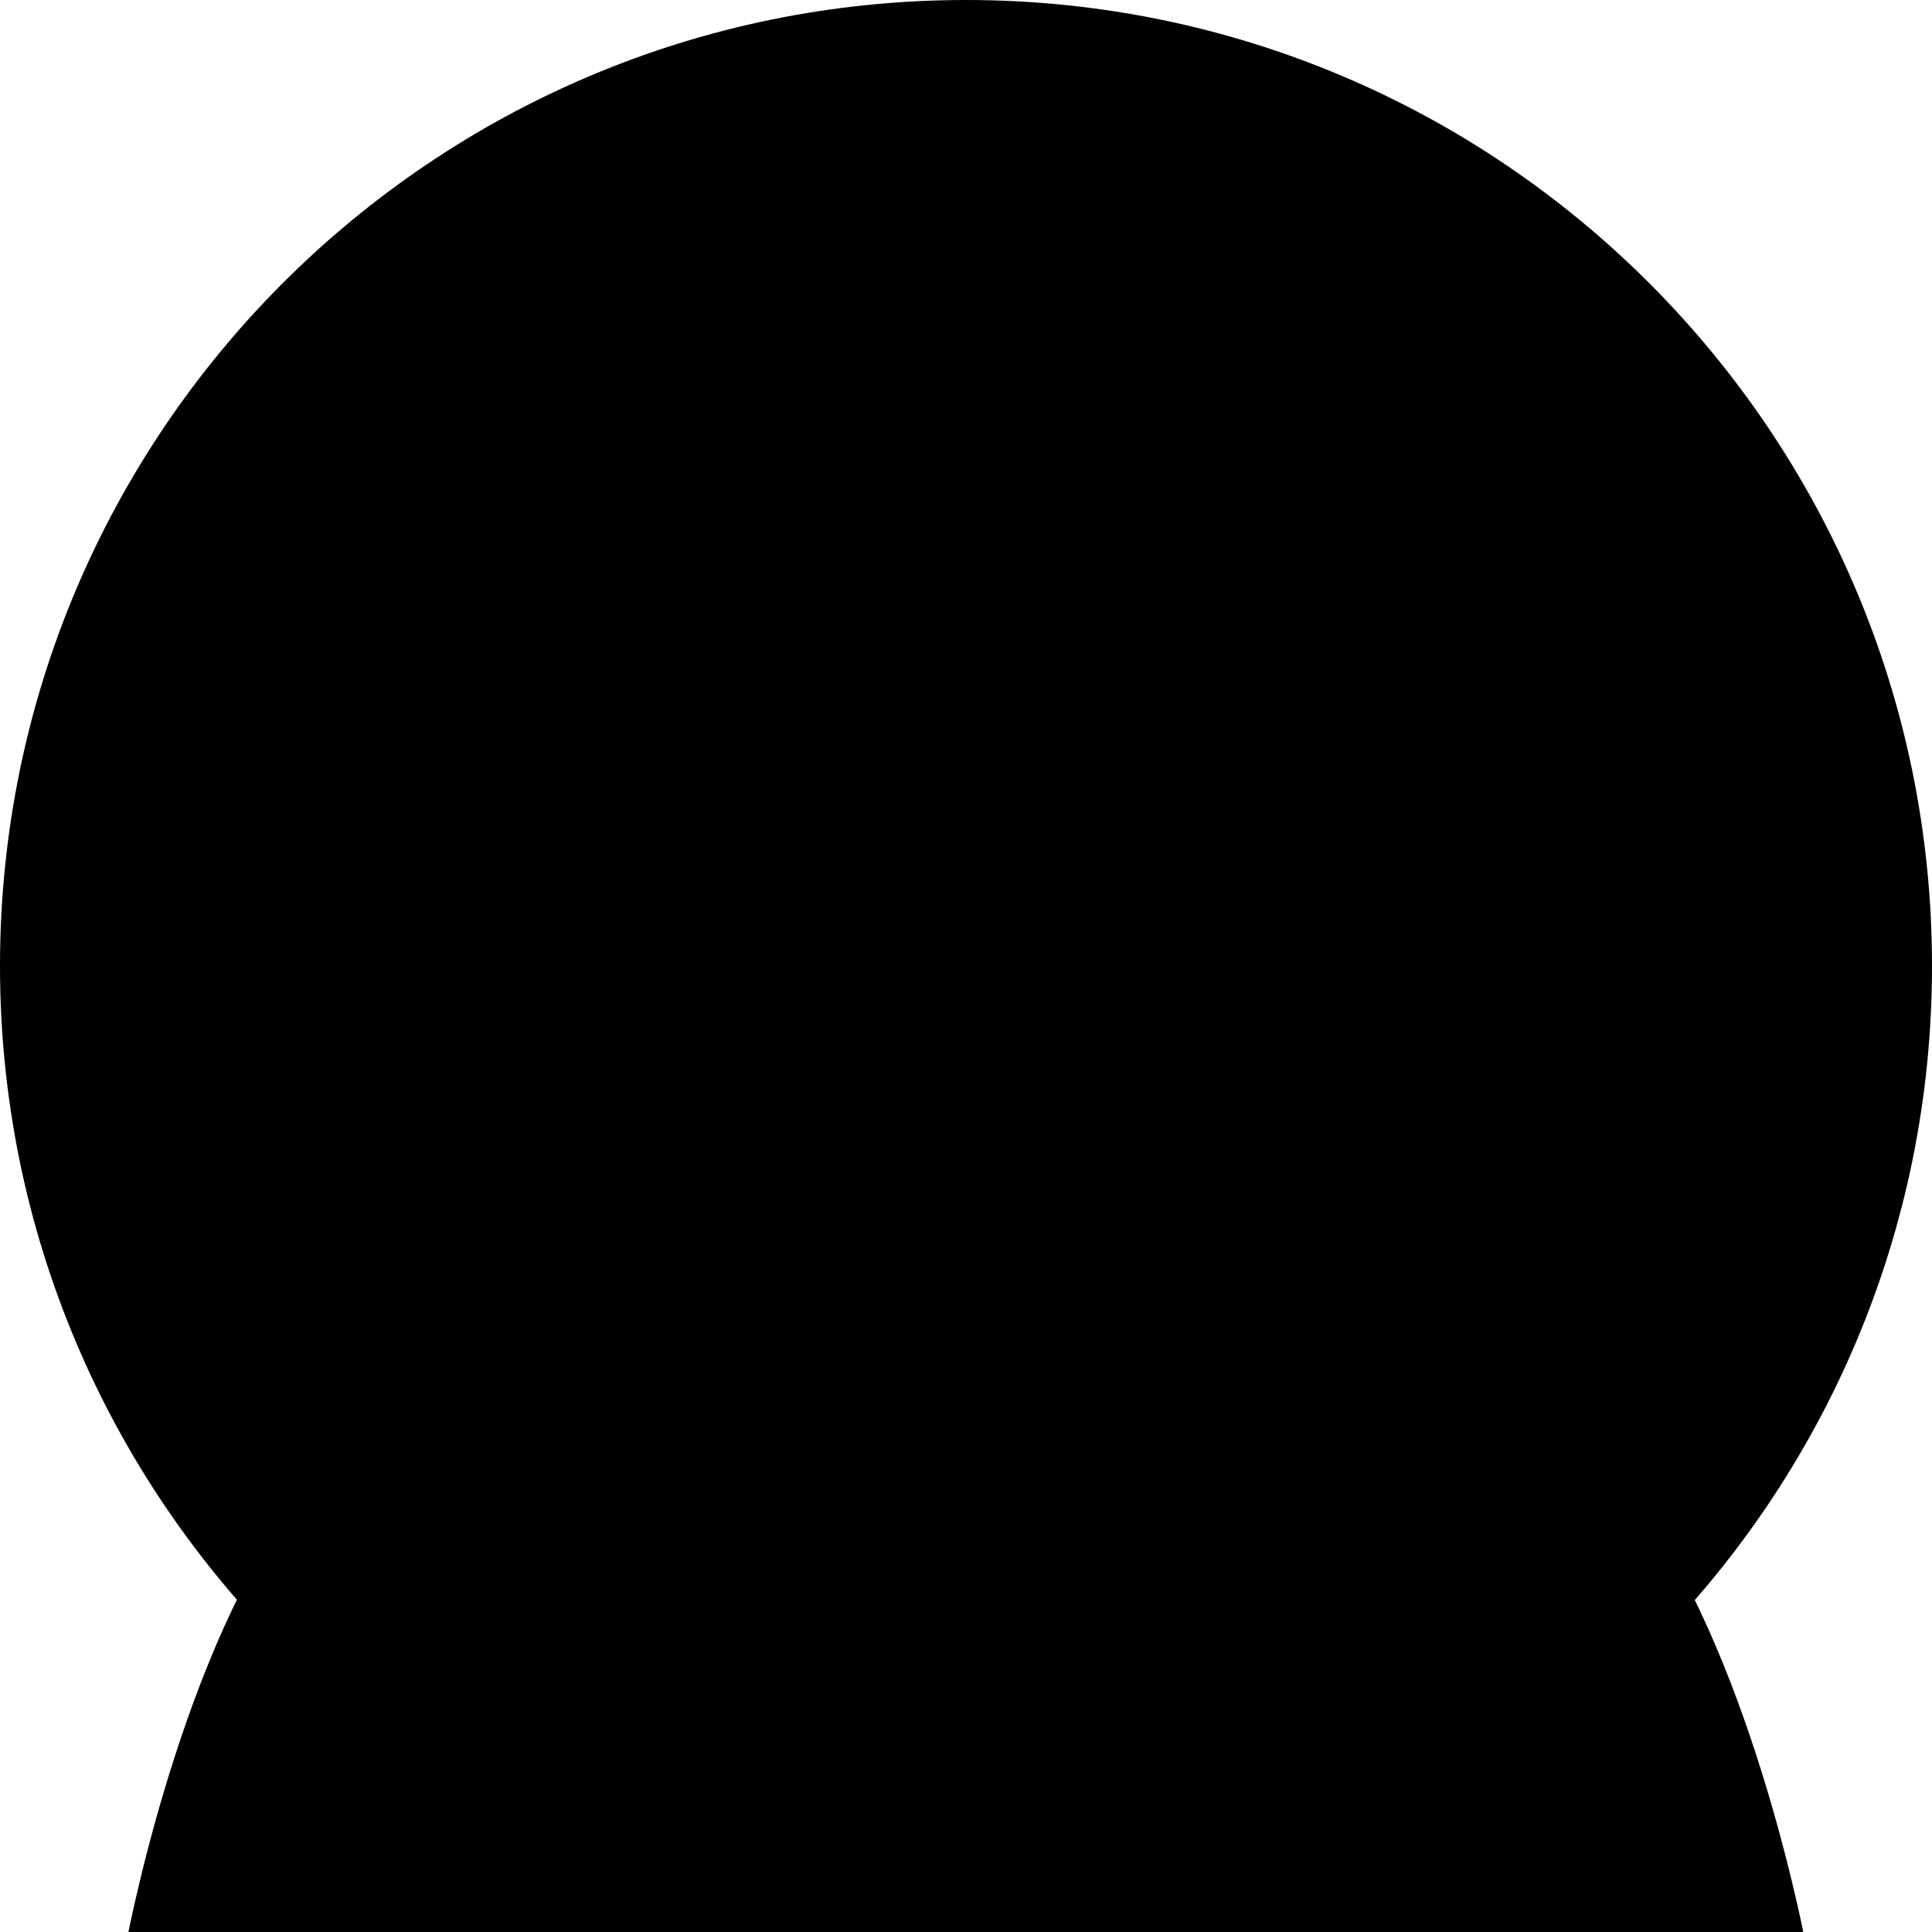
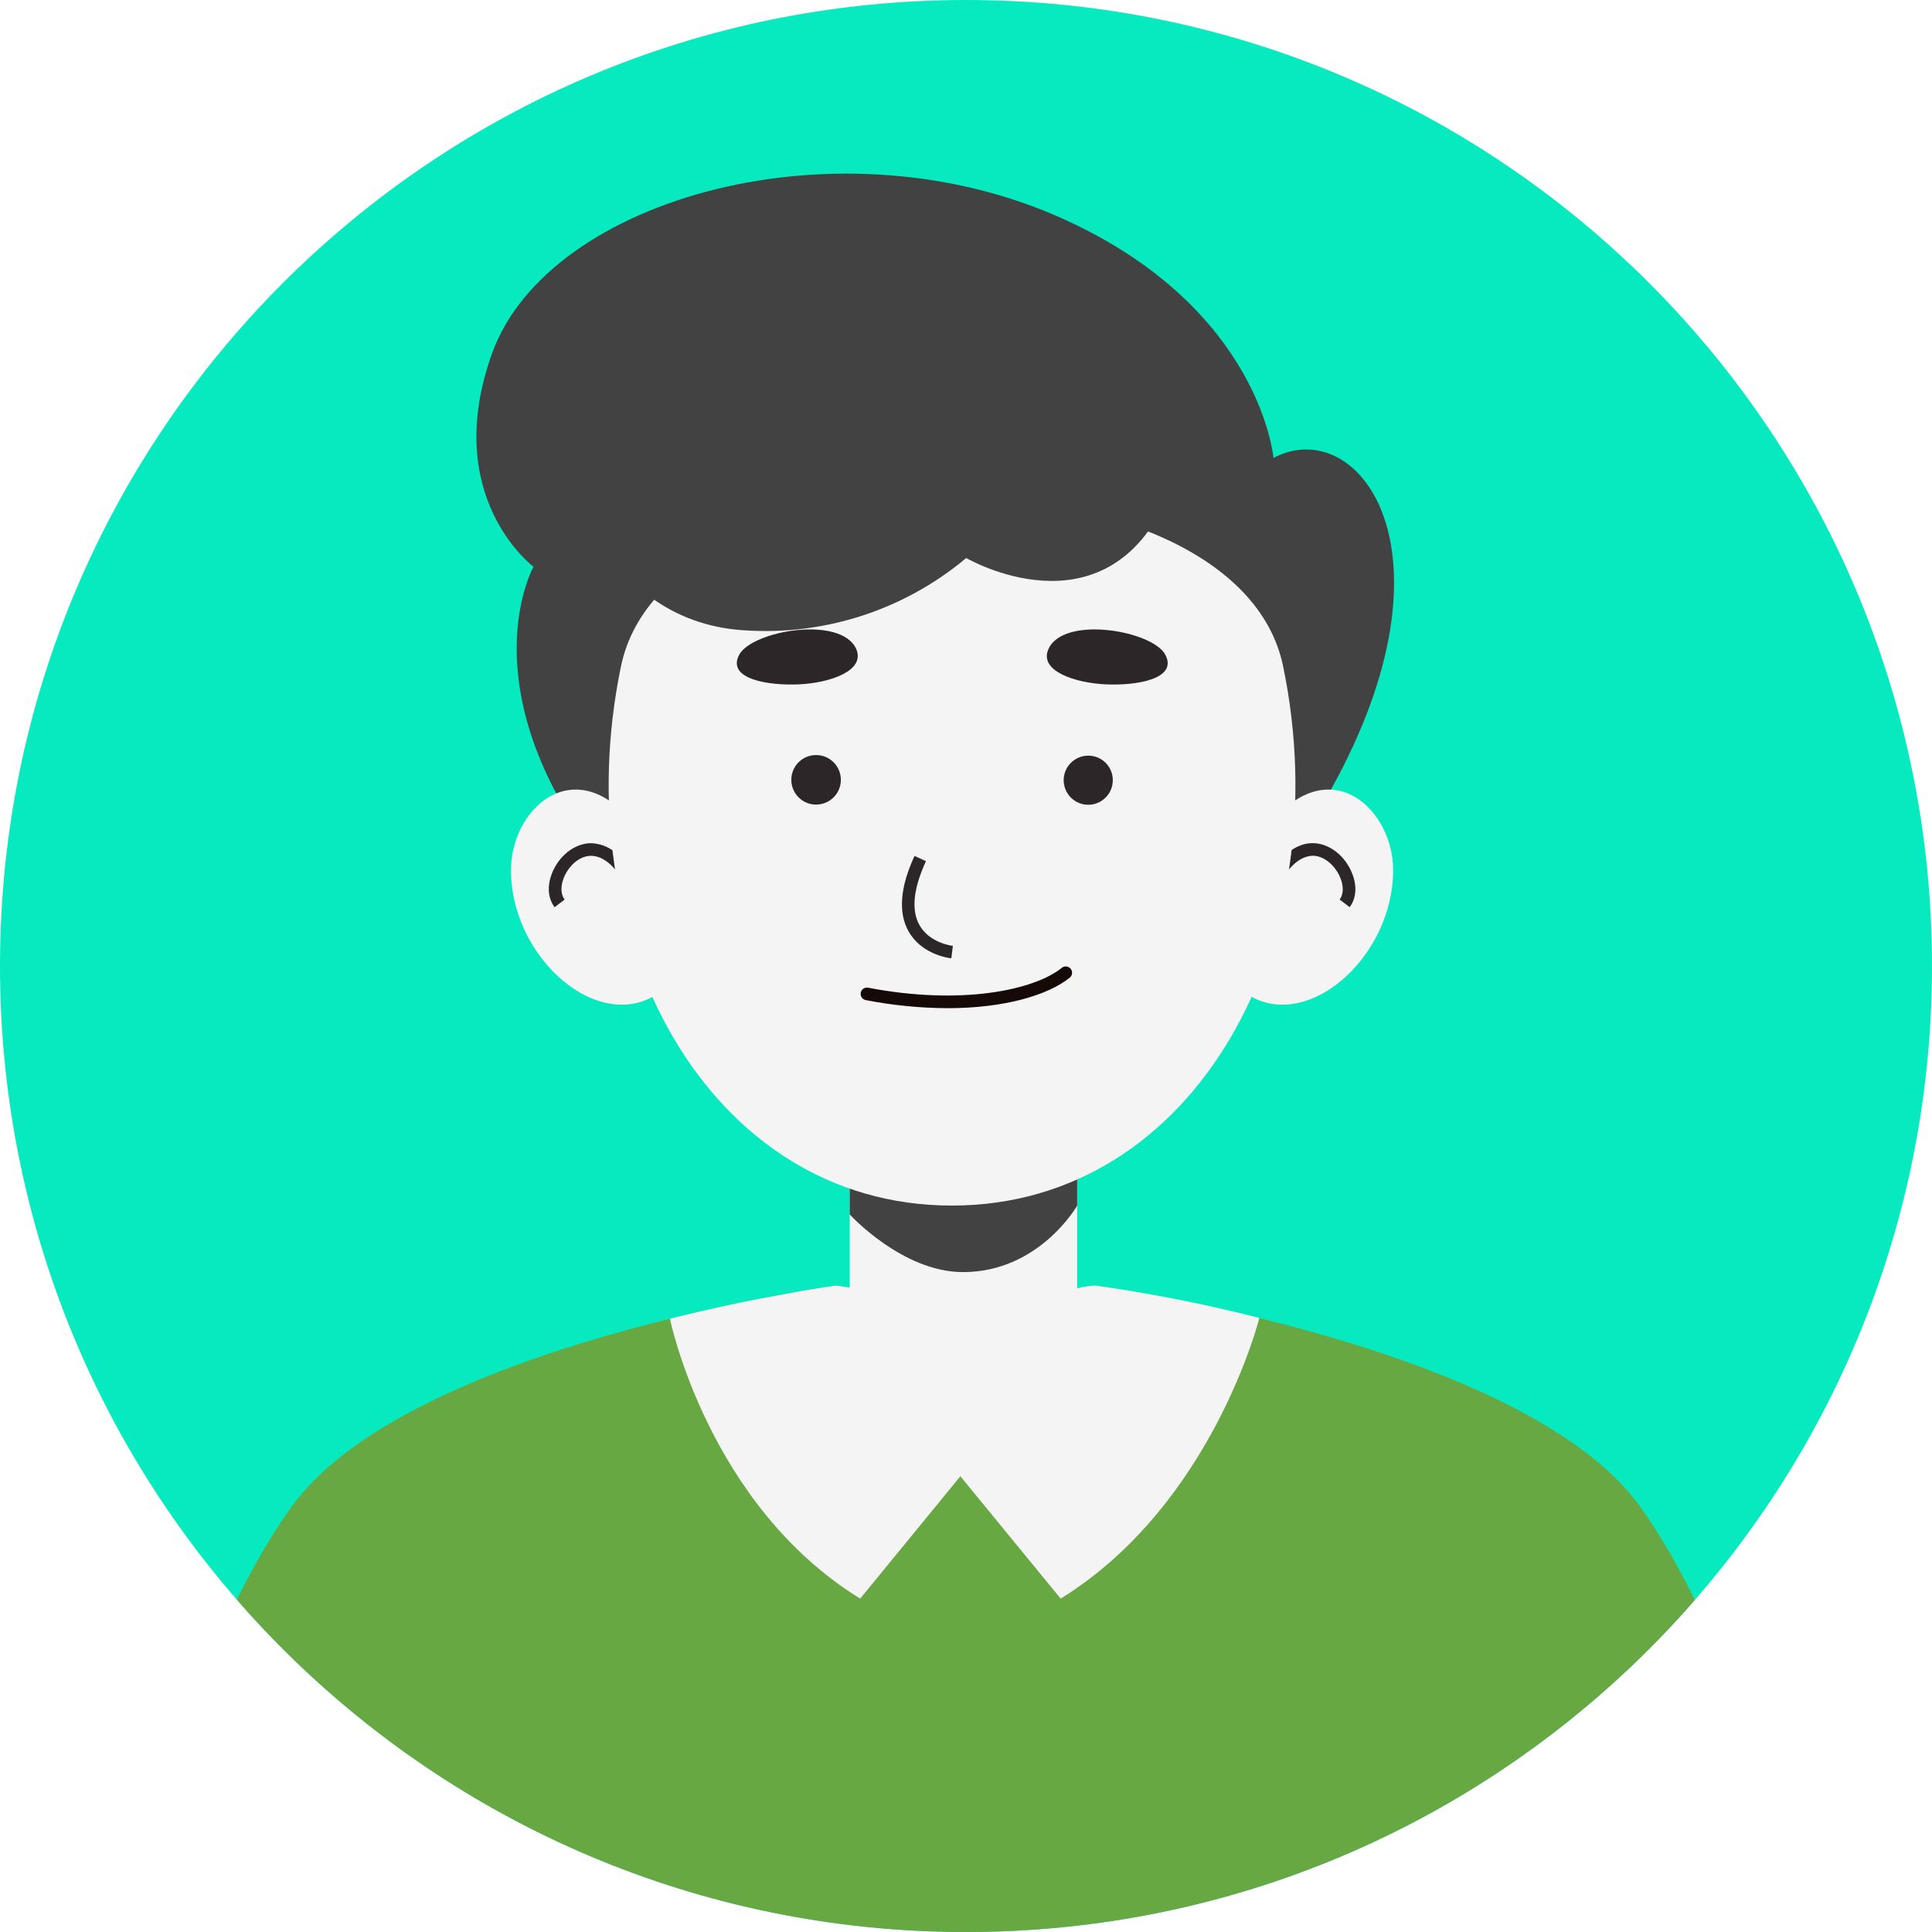
<svg xmlns="http://www.w3.org/2000/svg" id="_레이어_2" viewBox="0 0 480 480">
  <defs>
    <style>.cls-1{fill:none;}.cls-2{clip-path:url(#clippath);}.cls-3,.cls-4{fill:#f4f4f4;}.cls-5{fill:#67a843;}.cls-6{fill:#150a08;}.cls-7{fill:#07eabf;}.cls-8{fill:#424242;}.cls-9{fill:#2d2629;}.cls-4{isolation:isolate;opacity:.5;}</style>
    <clipPath id="clippath">
-       <circle className="cls-1" cx="240" cy="240" r="240" />
+       <circle class="cls-1" cx="240" cy="240" r="240" />
    </clipPath>
  </defs>
  <g id="_레이어_1-2">
    <g id="_그룹_80">
      <g id="Layer_1-2">
-         <circle id="_타원_76" className="cls-7" cx="240" cy="240" r="240" />
+         <circle id="_타원_76" class="cls-7" cx="240" cy="240" r="240" />
        <g id="_그룹_37">
-           <g className="cls-2">
+           <g class="cls-2">
            <g id="_그룹_36">
              <g id="_그룹_35">
-                 <path id="_패스_70" className="cls-8" d="M330.66,196.18c33.04-59.44,6.85-93.55-14.27-82.41,0,0-3.13-36.89-51.62-59.1-56-25.72-128.34-5.66-142.45,32.94-13.01,35.89,10.23,53.19,10.23,53.19,0,0-14.39,25.69,10.23,64.14,24.62,38.45,173.2,17.87,187.88-8.76Z" />
-                 <path id="_패스_71" className="cls-5" d="M449.02,484.96H30.93s12.51-70.14,41.42-110.5c28.91-40.35,135.38-55.06,135.38-55.06l32.26,4.97,32.19-4.97s106.69,14.7,135.44,55.1,41.39,110.46,41.39,110.46Z" />
-                 <path id="_패스_72" className="cls-3" d="M207.74,319.39s-3.13,.41-8.23,1.28l-10.79,2c-9.39,1.75-22.28,4.95-22.28,4.95,0,0,9.39,46.21,47.27,69.55l25.62-31.29v-33.82l-28.38-12.2-3.22-.47Z" />
-                 <path id="_패스_73" className="cls-3" d="M267.62,320.08c1.5-.39,3.05-.62,4.6-.69,13.69,1.95,27.27,4.64,40.67,8.04,0,0-11.61,46.4-49.37,69.74l-25.75-31.41v-33.69l29.84-11.99Z" />
-                 <path id="_패스_74" className="cls-3" d="M239.27,355h0c-15.52-.09-28.07-12.64-28.16-28.16v-54.29h56.5v54.13c-.01,15.64-12.7,28.32-28.34,28.32Z" />
-                 <path id="_패스_75" className="cls-8" d="M267.62,266.3v33.23s-9.39,16.52-28.35,16.52c-15.11,0-28.16-14.33-28.16-14.33v-35.41h56.5Z" />
-                 <path id="_패스_76" className="cls-3" d="M160.05,208.17c-15.33-23.28-33.1-8.32-33.1,8.04,0,23.71,25.75,44.14,40.45,27.12s-7.35-35.17-7.35-35.17Z" />
+                 <path id="_패스_70" class="cls-8" d="M330.66,196.18c33.04-59.44,6.85-93.55-14.27-82.41,0,0-3.13-36.89-51.62-59.1-56-25.72-128.34-5.66-142.45,32.94-13.01,35.89,10.23,53.19,10.23,53.19,0,0-14.39,25.69,10.23,64.14,24.62,38.45,173.2,17.87,187.88-8.76Z" />
+                 <path id="_패스_71" class="cls-5" d="M449.02,484.96H30.93s12.51-70.14,41.42-110.5c28.91-40.35,135.38-55.06,135.38-55.06l32.26,4.97,32.19-4.97s106.69,14.7,135.44,55.1,41.39,110.46,41.39,110.46Z" />
+                 <path id="_패스_72" class="cls-3" d="M207.74,319.39s-3.13,.41-8.23,1.28l-10.79,2c-9.39,1.75-22.28,4.95-22.28,4.95,0,0,9.39,46.21,47.27,69.55l25.62-31.29v-33.82l-28.38-12.2-3.22-.47Z" />
+                 <path id="_패스_73" class="cls-3" d="M267.62,320.08c1.5-.39,3.05-.62,4.6-.69,13.69,1.95,27.27,4.64,40.67,8.04,0,0-11.61,46.4-49.37,69.74l-25.75-31.41v-33.69l29.84-11.99Z" />
+                 <path id="_패스_74" class="cls-3" d="M239.27,355h0c-15.52-.09-28.07-12.64-28.16-28.16v-54.29h56.5v54.13c-.01,15.64-12.7,28.32-28.34,28.32Z" />
+                 <path id="_패스_75" class="cls-8" d="M267.62,266.3v33.23s-9.39,16.52-28.35,16.52c-15.11,0-28.16-14.33-28.16-14.33v-35.41h56.5Z" />
+                 <path id="_패스_76" class="cls-3" d="M160.05,208.17c-15.33-23.28-33.1-8.32-33.1,8.04,0,23.71,25.75,44.14,40.45,27.12s-7.35-35.17-7.35-35.17Z" />
                <g id="_그룹_31">
-                   <path id="_패스_77" className="cls-9" d="M137.79,225.39c-1.82-2.39-1.92-5.86-.27-9.29,1.9-3.94,5.51-6.53,9.21-6.61,3.01,.08,7.4,1.41,11.36,8.8l-2.76,1.48c-2.54-4.75-5.56-7.14-8.53-7.15-3.08,.07-5.41,2.65-6.46,4.84-1.11,2.31-1.14,4.62-.06,6.03l-2.49,1.9Z" />
+                   <path id="_패스_77" class="cls-9" d="M137.79,225.39c-1.82-2.39-1.92-5.86-.27-9.29,1.9-3.94,5.51-6.53,9.21-6.61,3.01,.08,7.4,1.41,11.36,8.8l-2.76,1.48c-2.54-4.75-5.56-7.14-8.53-7.15-3.08,.07-5.41,2.65-6.46,4.84-1.11,2.31-1.14,4.62-.06,6.03l-2.49,1.9Z" />
                </g>
-                 <path id="_패스_78" className="cls-3" d="M313.05,208.17c15.3-23.28,33.07-8.32,33.07,8.04,0,23.71-25.72,44.14-40.42,27.12s7.35-35.17,7.35-35.17Z" />
+                 <path id="_패스_78" class="cls-3" d="M313.05,208.17c15.3-23.28,33.07-8.32,33.07,8.04,0,23.71-25.72,44.14-40.42,27.12s7.35-35.17,7.35-35.17Z" />
                <g id="_그룹_32">
-                   <path id="_패스_79" className="cls-9" d="M335.32,225.38l-2.49-1.89c1.07-1.4,1.03-3.71-.1-6.02-1.16-2.38-3.63-4.81-6.53-4.86-3,.05-5.93,2.42-8.42,7.14l-2.77-1.46c3.89-7.37,8.41-8.88,11.24-8.81,3.72,.06,7.37,2.66,9.29,6.62,1.67,3.42,1.59,6.89-.22,9.28Z" />
+                   <path id="_패스_79" class="cls-9" d="M335.32,225.38l-2.49-1.89c1.07-1.4,1.03-3.71-.1-6.02-1.16-2.38-3.63-4.81-6.53-4.86-3,.05-5.93,2.42-8.42,7.14l-2.77-1.46c3.89-7.37,8.41-8.88,11.24-8.81,3.72,.06,7.37,2.66,9.29,6.62,1.67,3.42,1.59,6.89-.22,9.28Z" />
                </g>
-                 <path id="_패스_80" className="cls-3" d="M236.46,299.52c-60.51,0-96.3-66.17-82.16-134.06,11.67-55.94,152.8-55.94,164.47,0,14.14,67.89-21.74,134.1-82.32,134.06Z" />
-                 <path id="_패스_81" className="cls-4" d="M228.39,231.54c6.26,3.13,20.27-3.6,20.56,0s-7.45,6.82-10.26,6.82-10.29-6.82-10.29-6.82Z" />
+                 <path id="_패스_80" class="cls-3" d="M236.46,299.52c-60.51,0-96.3-66.17-82.16-134.06,11.67-55.94,152.8-55.94,164.47,0,14.14,67.89-21.74,134.1-82.32,134.06Z" />
+                 <path id="_패스_81" class="cls-4" d="M228.39,231.54c6.26,3.13,20.27-3.6,20.56,0s-7.45,6.82-10.26,6.82-10.29-6.82-10.29-6.82Z" />
                <g id="_그룹_33">
-                   <path id="_패스_82" className="cls-9" d="M236.36,238.1c-1.24-.15-7.56-1.2-10.66-6.76-2.58-4.64-2.07-10.93,1.51-18.69l2.84,1.31c-3.14,6.8-3.69,12.14-1.62,15.86,2.41,4.33,7.71,5.11,8.31,5.18l-.39,3.1Z" />
+                   <path id="_패스_82" class="cls-9" d="M236.36,238.1c-1.24-.15-7.56-1.2-10.66-6.76-2.58-4.64-2.07-10.93,1.51-18.69l2.84,1.31c-3.14,6.8-3.69,12.14-1.62,15.86,2.41,4.33,7.71,5.11,8.31,5.18l-.39,3.1Z" />
                </g>
                <g id="_그룹_34">
-                   <path id="_패스_83" className="cls-6" d="M235.42,250.48c-6.82-.03-13.62-.7-20.32-2.01-.85-.16-1.41-.98-1.25-1.83,.16-.85,.98-1.41,1.83-1.25h0c23.26,4.46,41.24,.58,48.1-4.91,.66-.56,1.65-.47,2.21,.19,.56,.66,.47,1.65-.19,2.21-.02,.02-.04,.03-.06,.05-5.35,4.27-16.06,7.55-30.32,7.55Z" />
+                   <path id="_패스_83" class="cls-6" d="M235.42,250.48c-6.82-.03-13.62-.7-20.32-2.01-.85-.16-1.41-.98-1.25-1.83,.16-.85,.98-1.41,1.83-1.25h0c23.26,4.46,41.24,.58,48.1-4.91,.66-.56,1.65-.47,2.21,.19,.56,.66,.47,1.65-.19,2.21-.02,.02-.04,.03-.06,.05-5.35,4.27-16.06,7.55-30.32,7.55Z" />
                </g>
-                 <path id="_패스_84" className="cls-9" d="M212.74,161.26c-3.79-8.45-25.94-4.57-29.1,1.44s7.26,7.7,14.96,7.32,16.43-3.38,14.14-8.76Z" />
-                 <path id="_패스_85" className="cls-9" d="M260.48,161.26c3.79-8.45,25.94-4.57,29.06,1.44s-7.23,7.7-14.92,7.32-16.55-3.38-14.14-8.76Z" />
-                 <path id="_패스_86" className="cls-4" d="M231.07,258.44c8.48,0,20.65-4.38,22.53,0s-8.48,13.17-14.89,12.51-17.3-12.55-7.63-12.51Z" />
-                 <path id="_패스_87" className="cls-9" d="M196.6,193.81c.04,3.4,2.82,6.13,6.22,6.09,3.4-.04,6.13-2.82,6.09-6.22-.04-3.4-2.82-6.13-6.22-6.09-3.35,.03-6.06,2.74-6.09,6.09v.13Z" />
-                 <path id="_패스_88" className="cls-9" d="M276.47,193.81c.02,3.37-2.7,6.11-6.07,6.13-3.37,.02-6.11-2.7-6.13-6.07-.02-3.37,2.7-6.11,6.07-6.13h.06c3.35,0,6.07,2.72,6.07,6.07h0s0,0,0,0Z" />
-                 <path id="_패스_89" className="cls-8" d="M290.11,123.5c-15.65,35.2-50.06,15.14-50.06,15.14-15.89,13.32-36.45,19.73-57.1,17.8-34.6-3.44-52.65-44.93-10.51-62.57,42.14-17.64,139.72-19.83,117.67,29.63Z" />
+                 <path id="_패스_84" class="cls-9" d="M212.74,161.26c-3.79-8.45-25.94-4.57-29.1,1.44s7.26,7.7,14.96,7.32,16.43-3.38,14.14-8.76Z" />
+                 <path id="_패스_85" class="cls-9" d="M260.48,161.26c3.79-8.45,25.94-4.57,29.06,1.44s-7.23,7.7-14.92,7.32-16.55-3.38-14.14-8.76Z" />
+                 <path id="_패스_86" class="cls-4" d="M231.07,258.44c8.48,0,20.65-4.38,22.53,0s-8.48,13.17-14.89,12.51-17.3-12.55-7.63-12.51Z" />
+                 <path id="_패스_87" class="cls-9" d="M196.6,193.81c.04,3.4,2.82,6.13,6.22,6.09,3.4-.04,6.13-2.82,6.09-6.22-.04-3.4-2.82-6.13-6.22-6.09-3.35,.03-6.06,2.74-6.09,6.09v.13Z" />
+                 <path id="_패스_88" class="cls-9" d="M276.47,193.81c.02,3.37-2.7,6.11-6.07,6.13-3.37,.02-6.11-2.7-6.13-6.07-.02-3.37,2.7-6.11,6.07-6.13h.06c3.35,0,6.07,2.72,6.07,6.07h0s0,0,0,0Z" />
+                 <path id="_패스_89" class="cls-8" d="M290.11,123.5c-15.65,35.2-50.06,15.14-50.06,15.14-15.89,13.32-36.45,19.73-57.1,17.8-34.6-3.44-52.65-44.93-10.51-62.57,42.14-17.64,139.72-19.83,117.67,29.63Z" />
              </g>
            </g>
          </g>
        </g>
      </g>
    </g>
  </g>
</svg>
